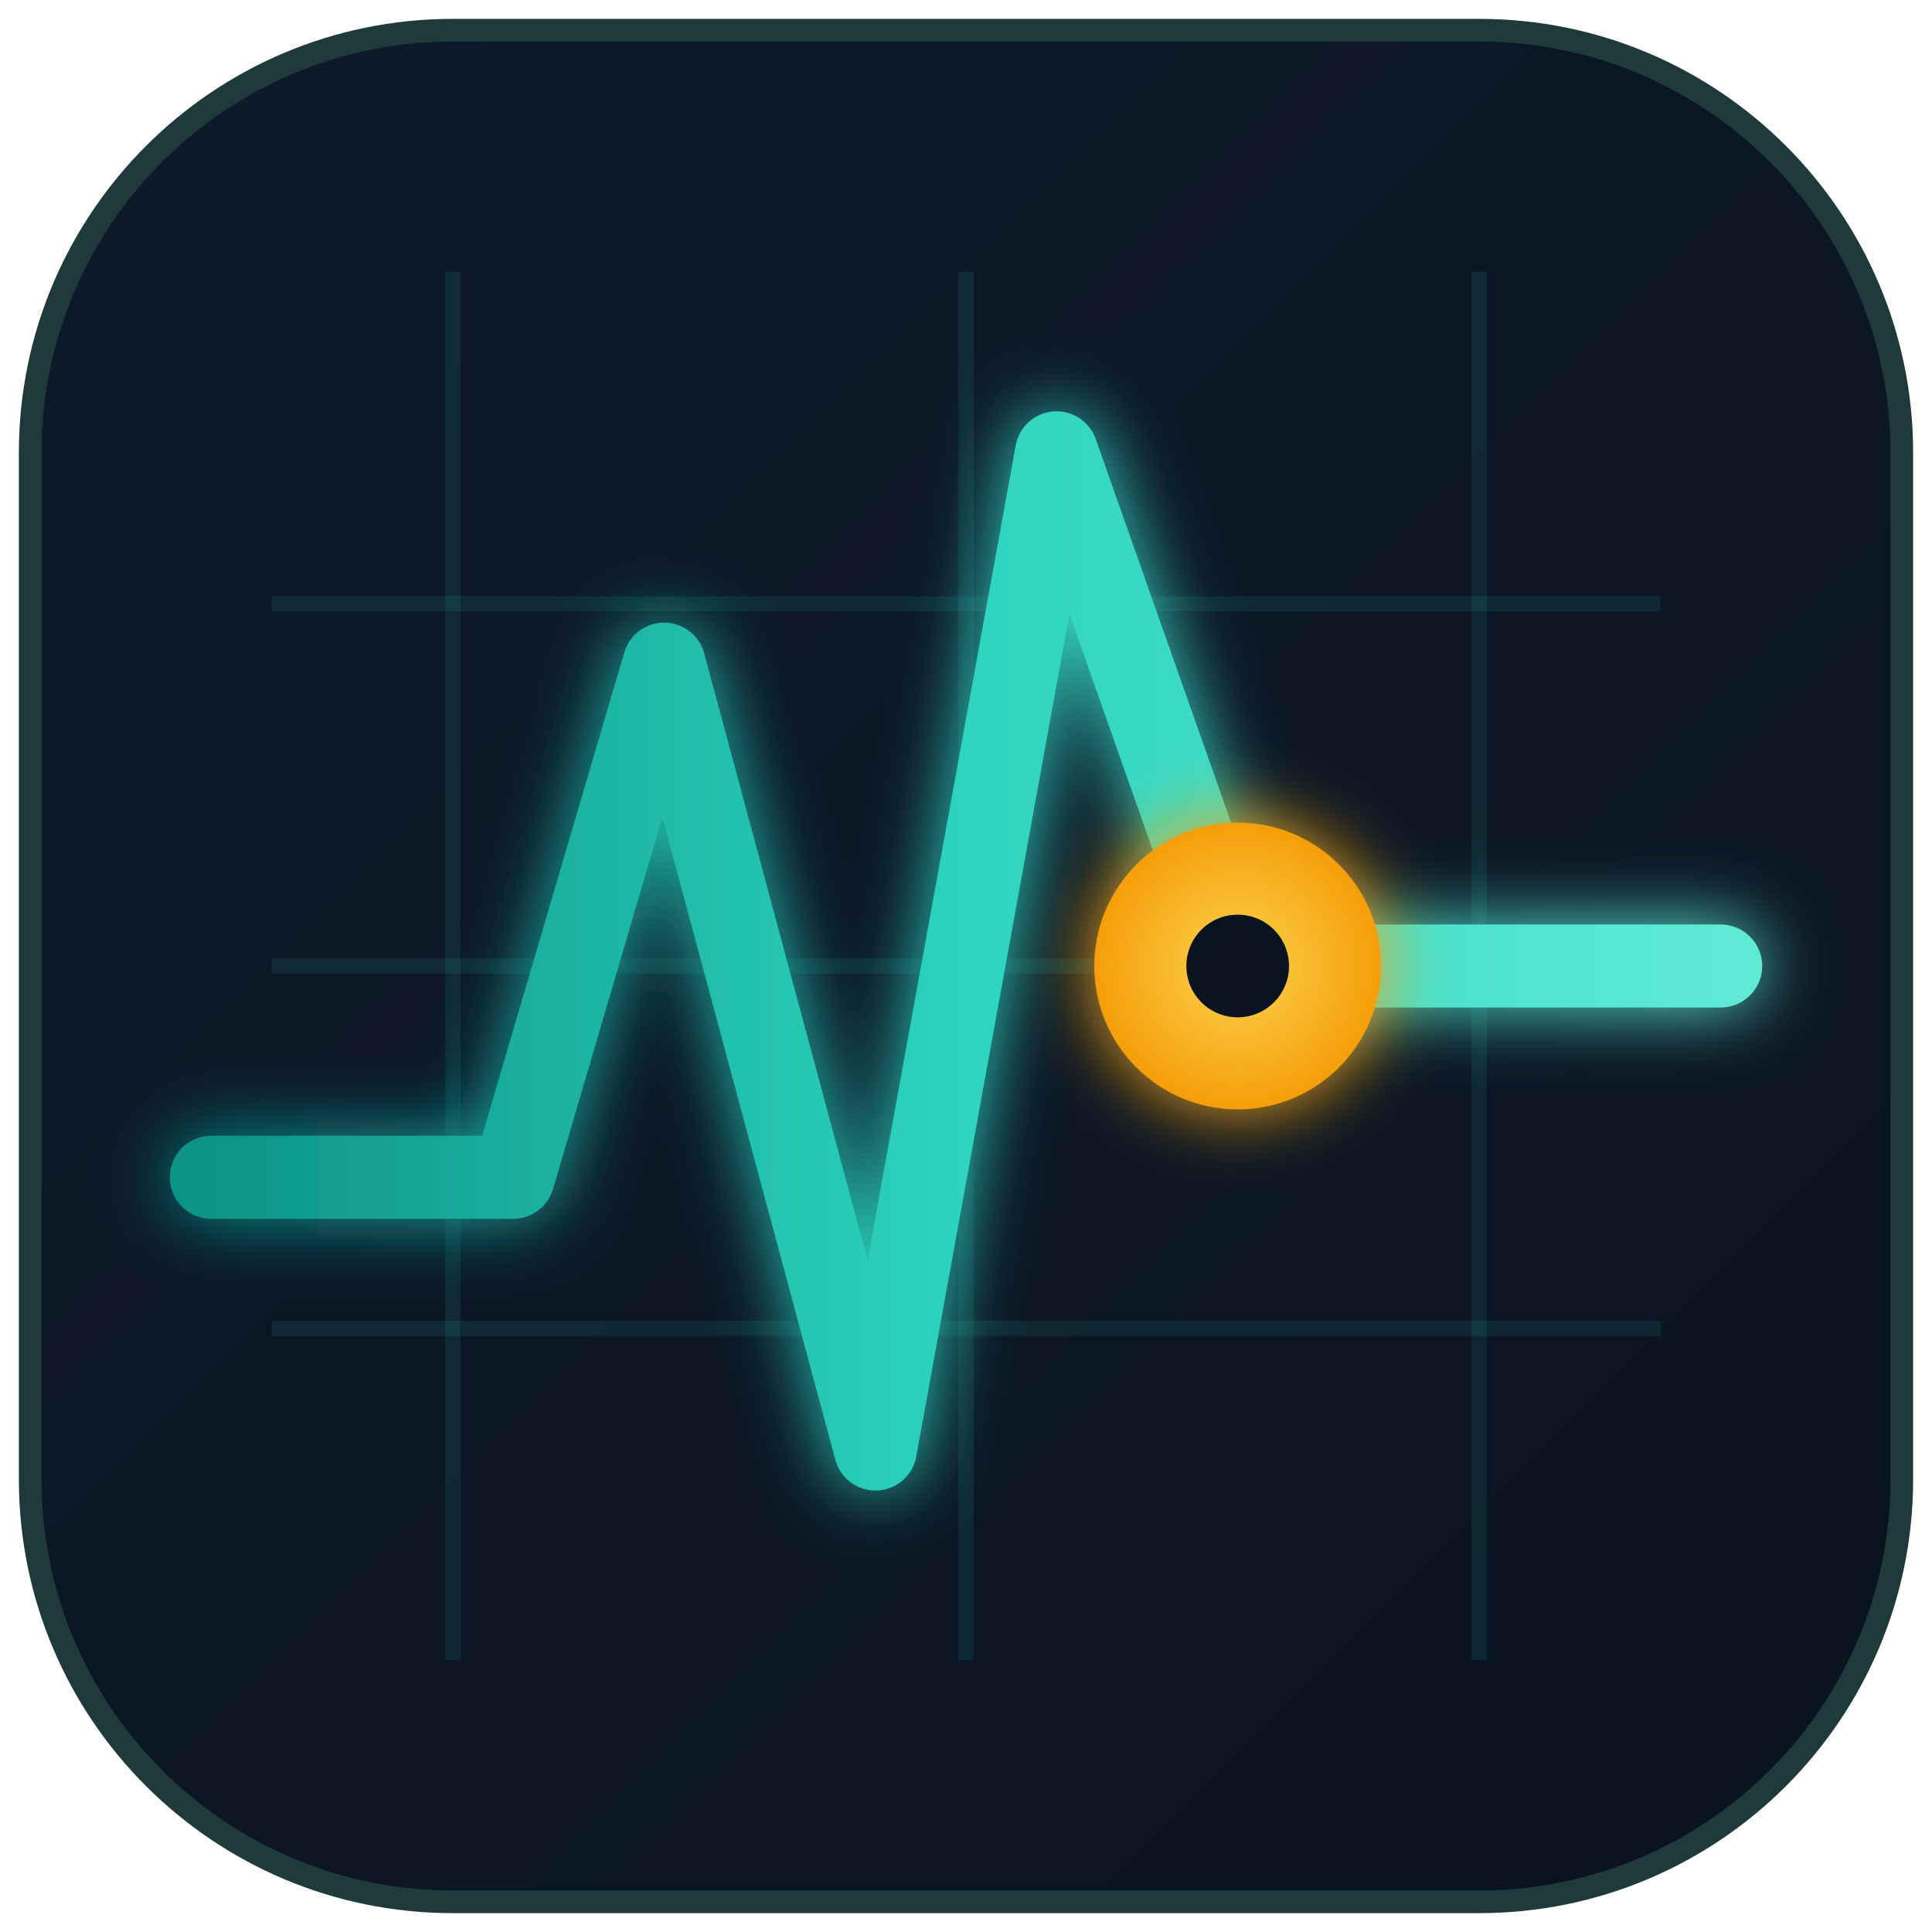
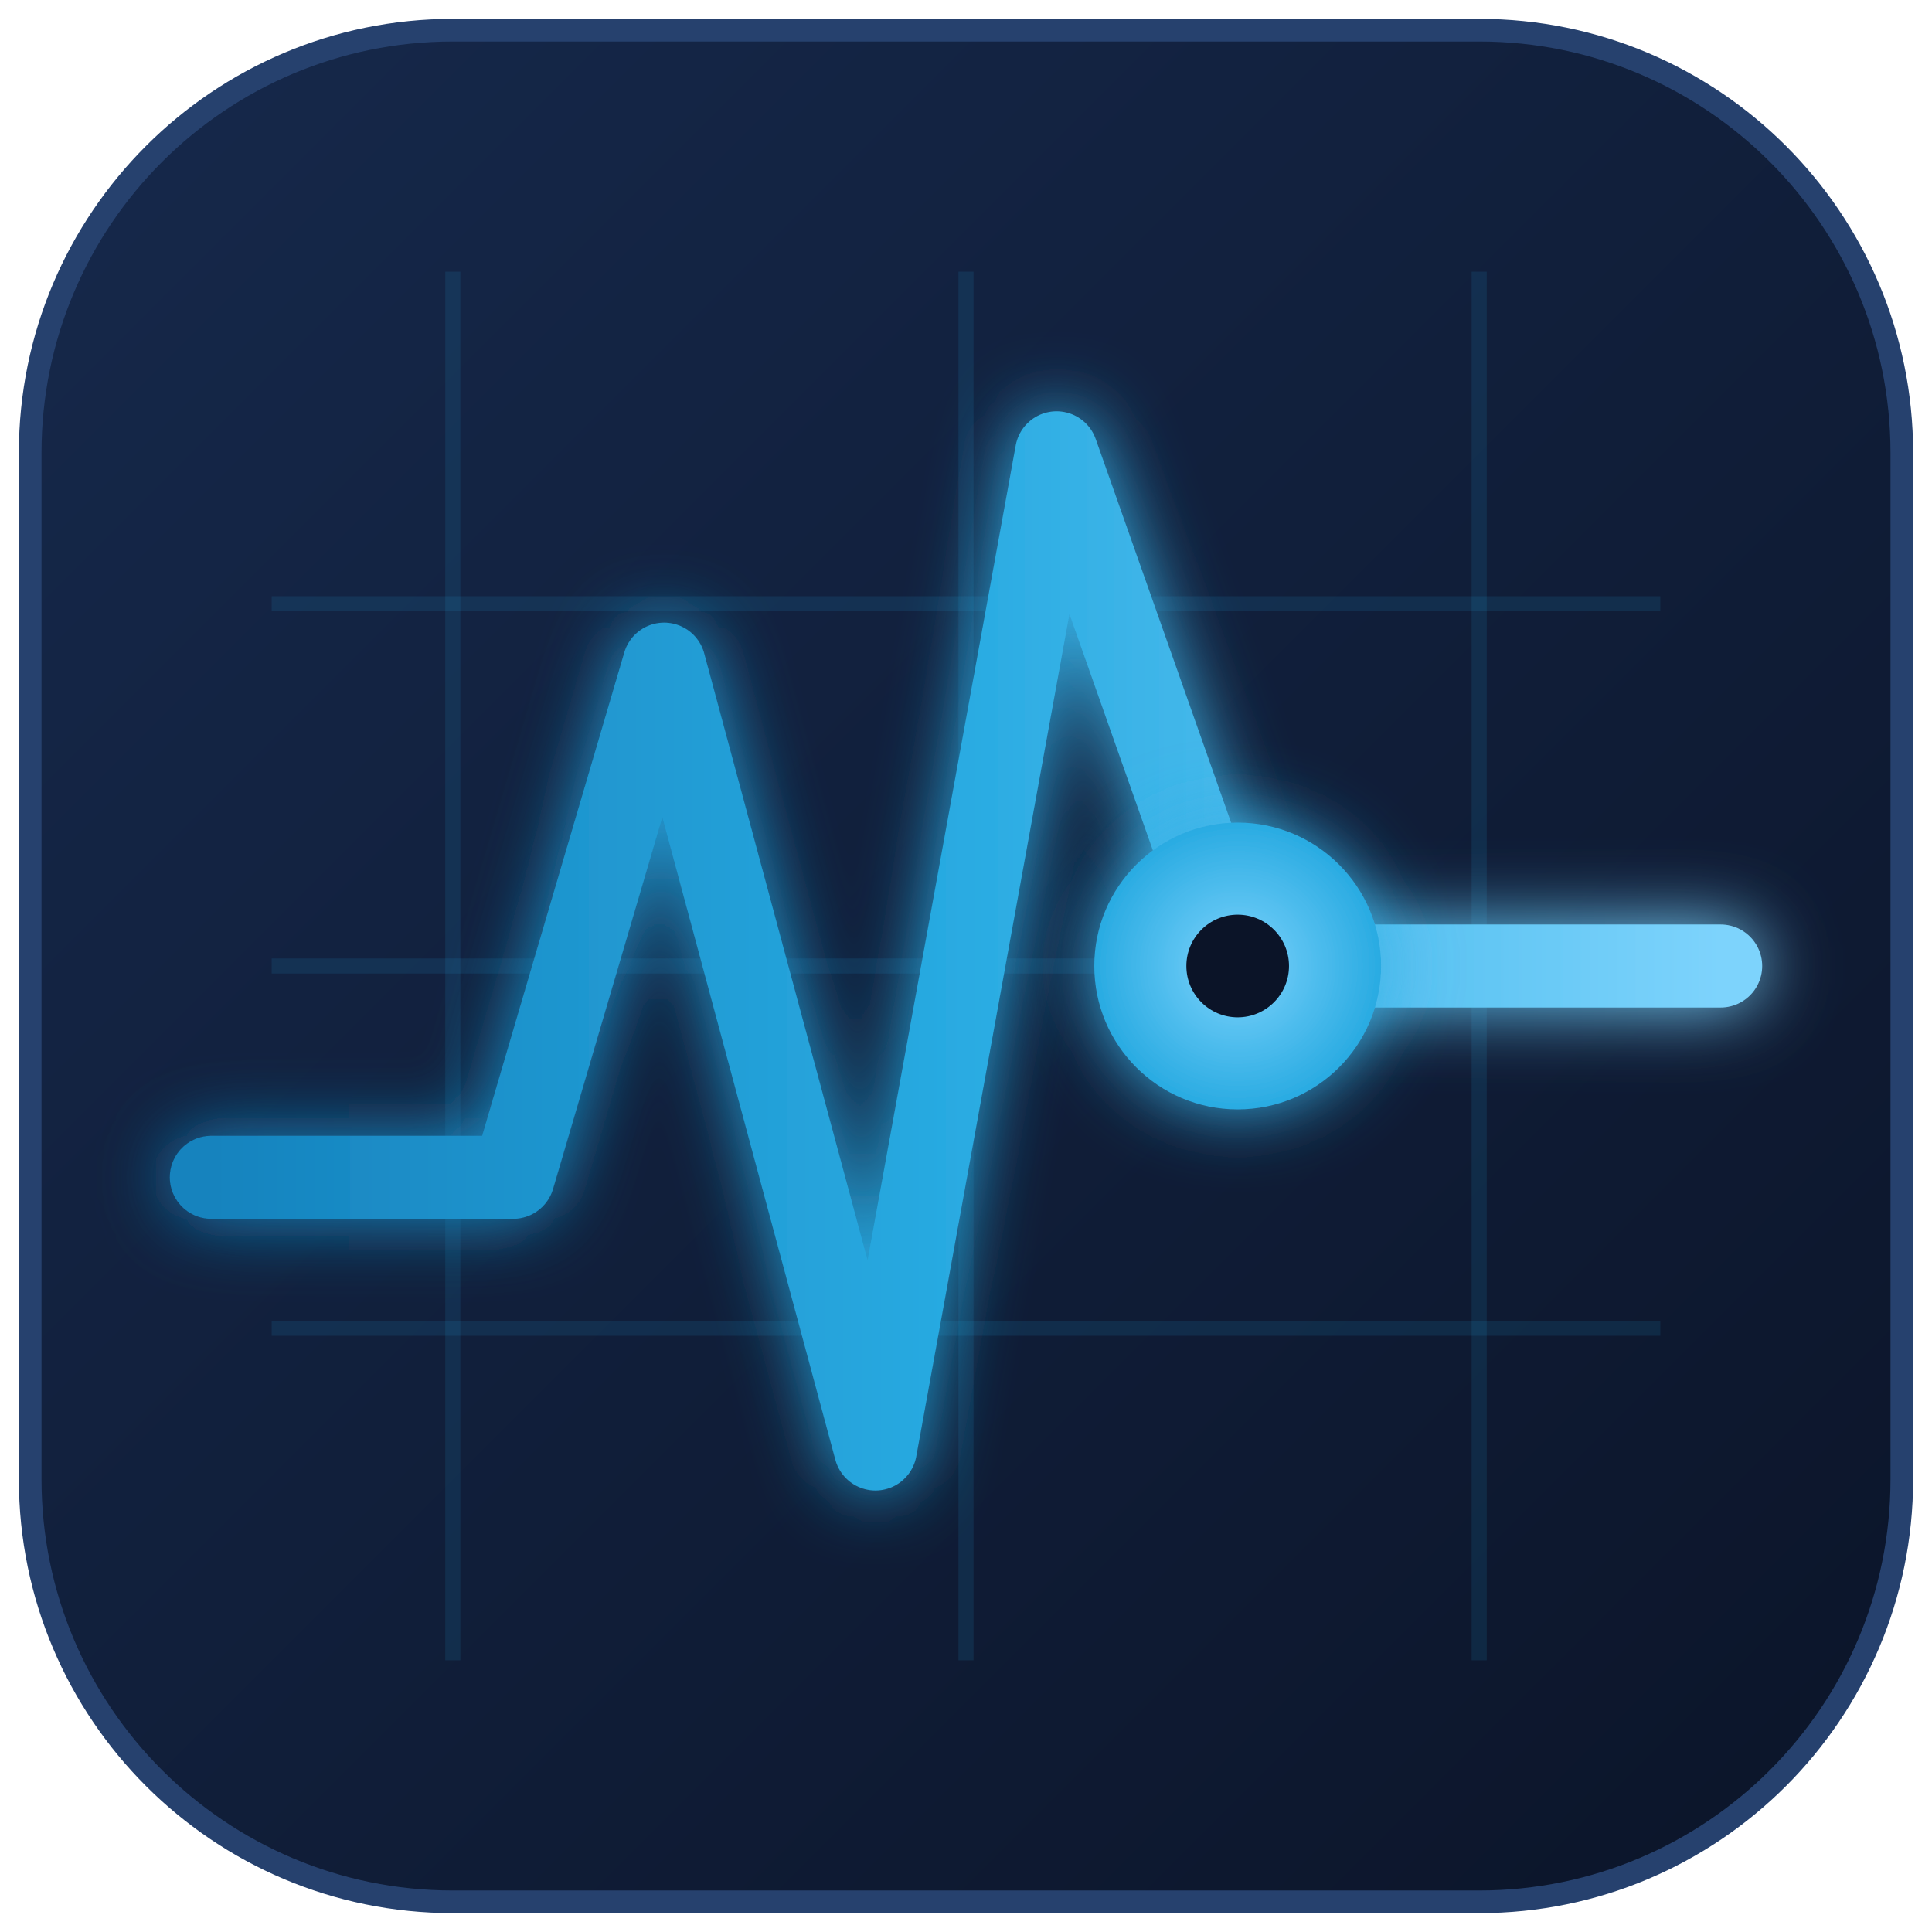
<svg xmlns="http://www.w3.org/2000/svg" width="128" height="128" viewBox="0 0 128 128" fill="none" role="img" aria-label="Thalamus logo">
  <defs>
    <linearGradient id="tile" x1="0" y1="0" x2="128" y2="128" gradientUnits="userSpaceOnUse">
-       <stop stop-color="#0E1A2B" />
-       <stop offset="1" stop-color="#0A1320" />
+       <stop stop-color="#16294C" />
+       <stop offset="1" stop-color="#0B1428" />
    </linearGradient>
    <linearGradient id="trace" x1="14" y1="64" x2="114" y2="64" gradientUnits="userSpaceOnUse">
-       <stop stop-color="#0D9488" />
-       <stop offset="0.5" stop-color="#2DD4BF" />
-       <stop offset="1" stop-color="#5EEAD4" />
+       <stop stop-color="#1683BE" />
+       <stop offset="0.5" stop-color="#29ABE2" />
+       <stop offset="1" stop-color="#7DD3FC" />
    </linearGradient>
    <radialGradient id="node" cx="0.5" cy="0.5" r="0.5">
-       <stop stop-color="#FCD34D" />
-       <stop offset="1" stop-color="#F59E0B" />
+       <stop stop-color="#7DD3FC" />
+       <stop offset="1" stop-color="#29ABE2" />
    </radialGradient>
    <filter id="glow" x="-50%" y="-50%" width="200%" height="200%">
      <feGaussianBlur stdDeviation="2.4" result="b" />
      <feMerge>
        <feMergeNode in="b" />
        <feMergeNode in="SourceGraphic" />
      </feMerge>
    </filter>
  </defs>
-   <rect x="2" y="2" width="124" height="124" rx="28" fill="url(#tile)" stroke="#1E3A3A" stroke-width="1.5" />
-   <g stroke="#2DD4BF" stroke-opacity="0.10" stroke-width="1">
+   <rect x="2" y="2" width="124" height="124" rx="28" fill="url(#tile)" stroke="#26416E" stroke-width="1.5" />
+   <g stroke="#29ABE2" stroke-opacity="0.12" stroke-width="1">
    <path d="M30 18V110M64 18V110M98 18V110" />
    <path d="M18 40H110M18 64H110M18 88H110" />
  </g>
  <path d="M14 78 L34 78 L44 44 L58 96 L70 30 L82 64 L114 64" fill="none" stroke="url(#trace)" stroke-width="5.5" stroke-linecap="round" stroke-linejoin="round" filter="url(#glow)" />
  <circle cx="82" cy="64" r="9.5" fill="url(#node)" filter="url(#glow)" />
-   <circle cx="82" cy="64" r="3.4" fill="#0A1320" />
+   <circle cx="82" cy="64" r="3.4" fill="#0B1428" />
</svg>
